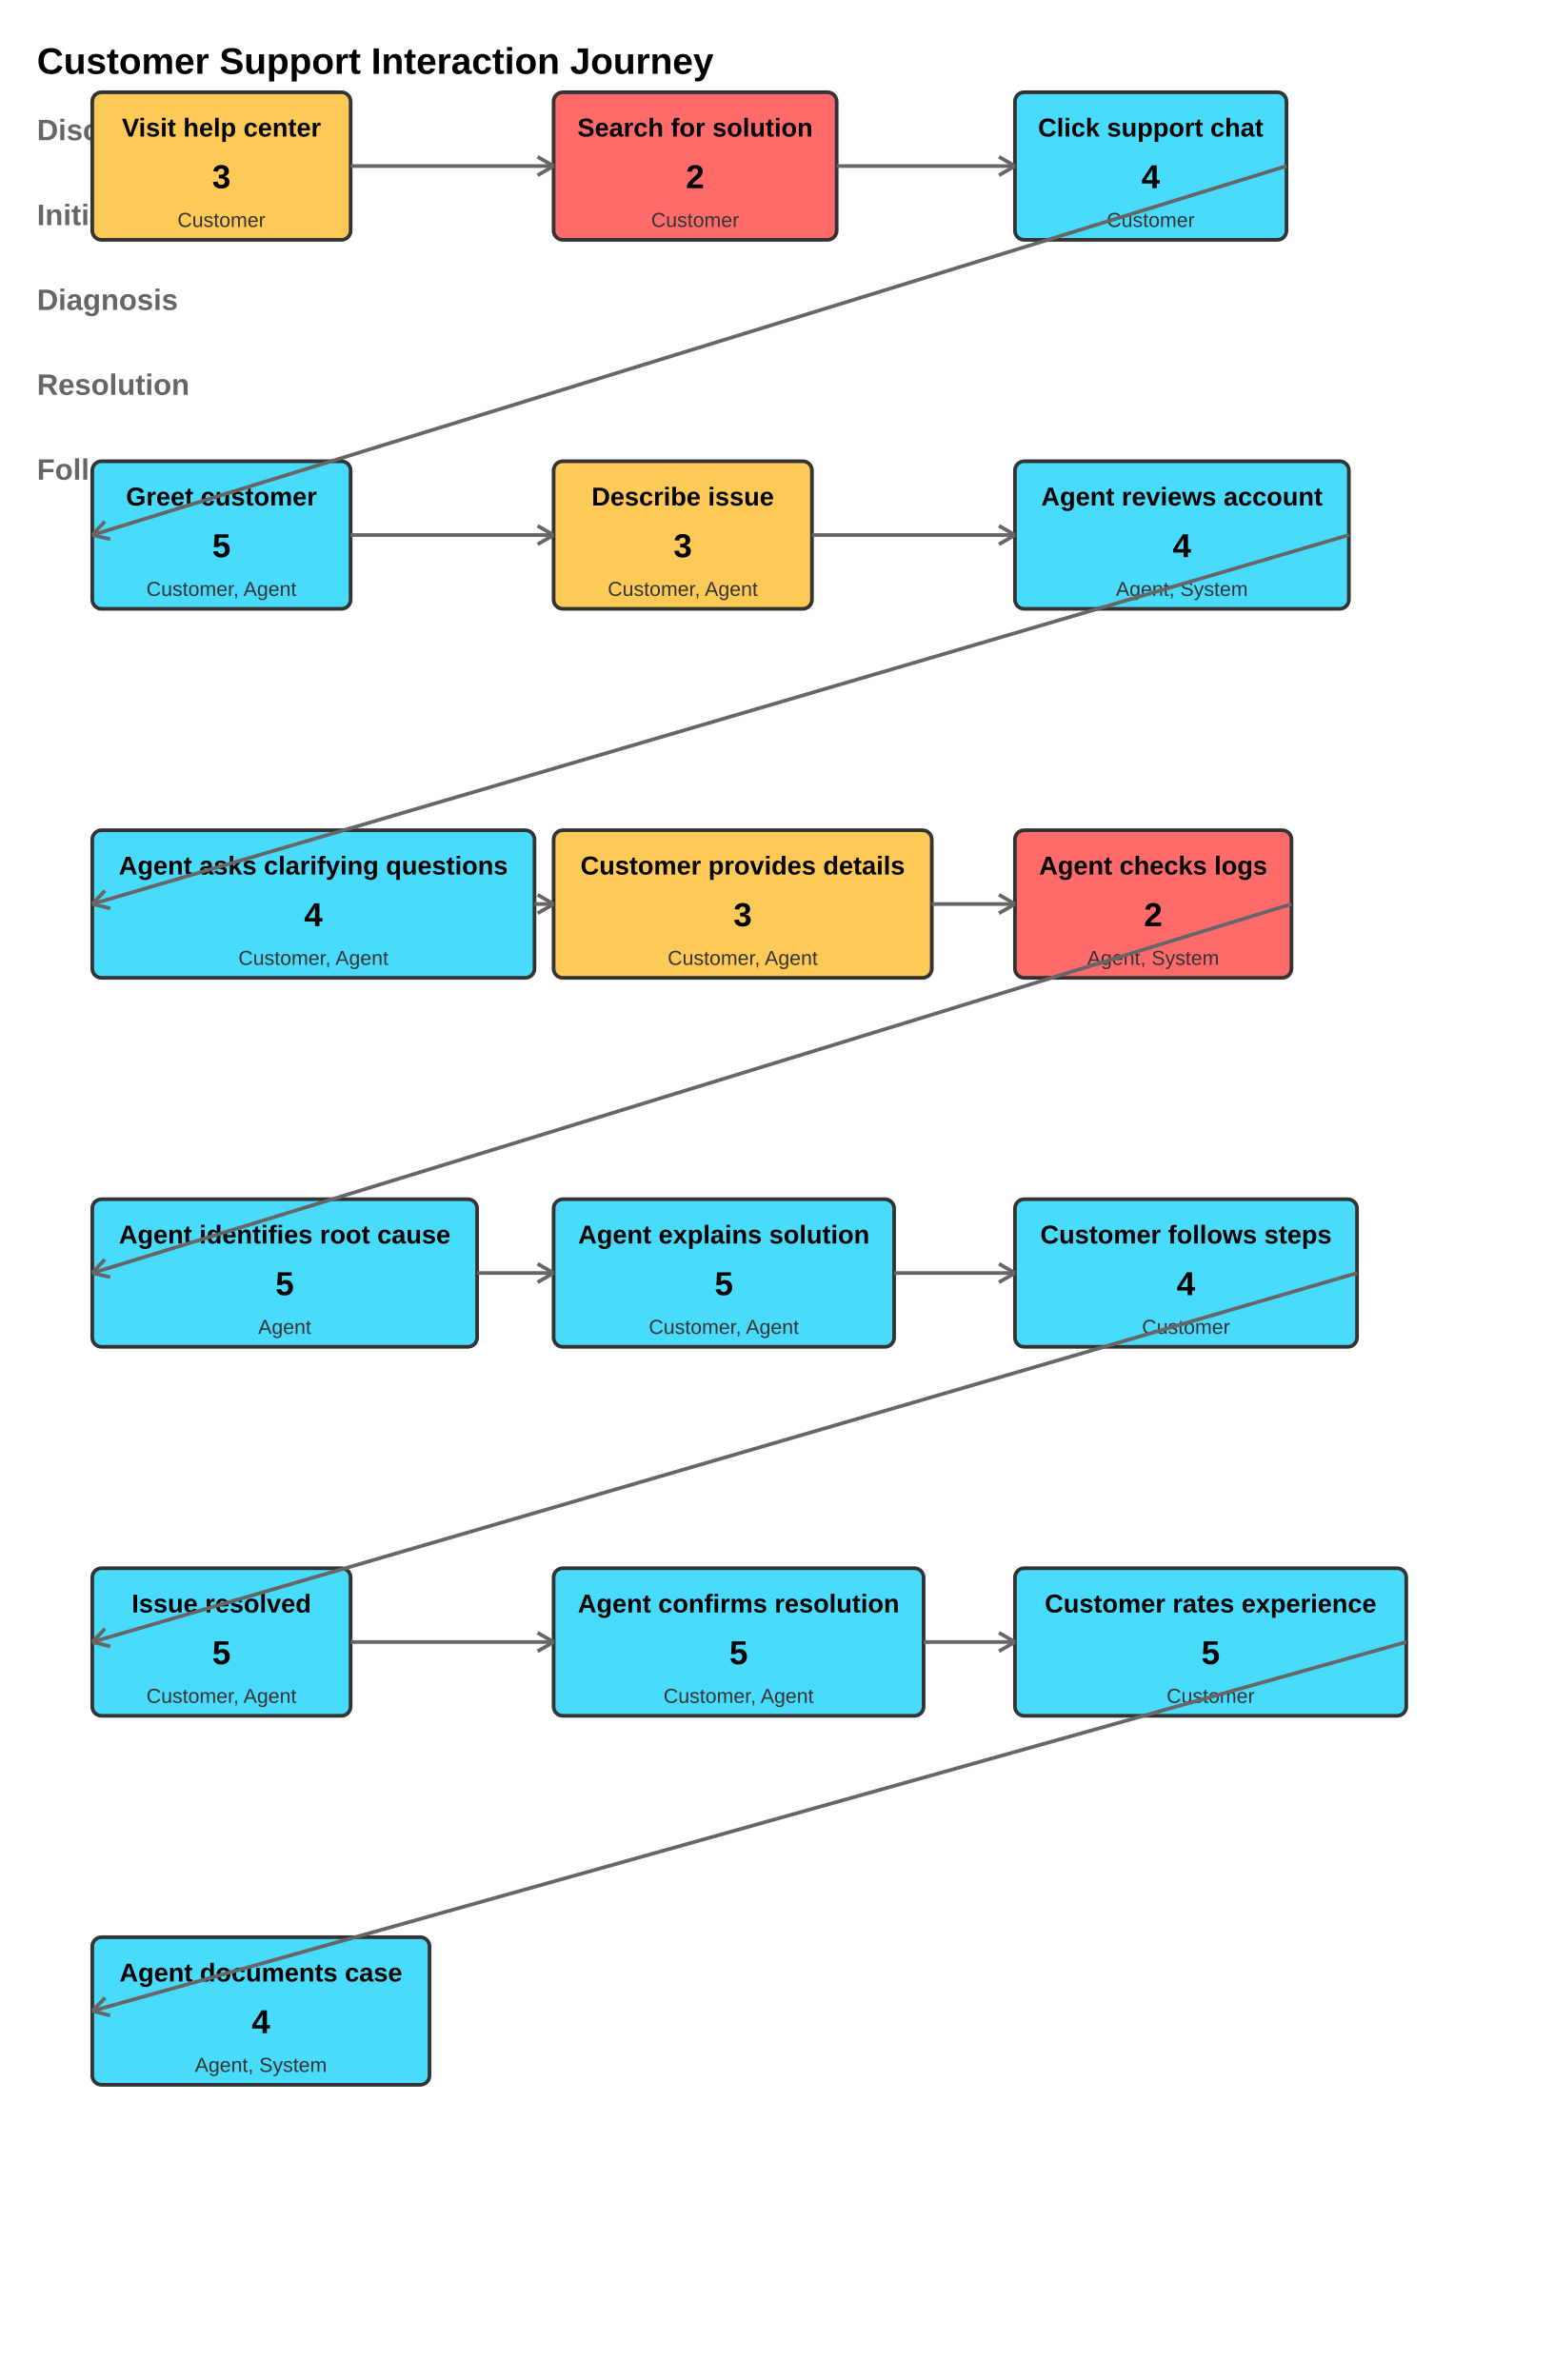
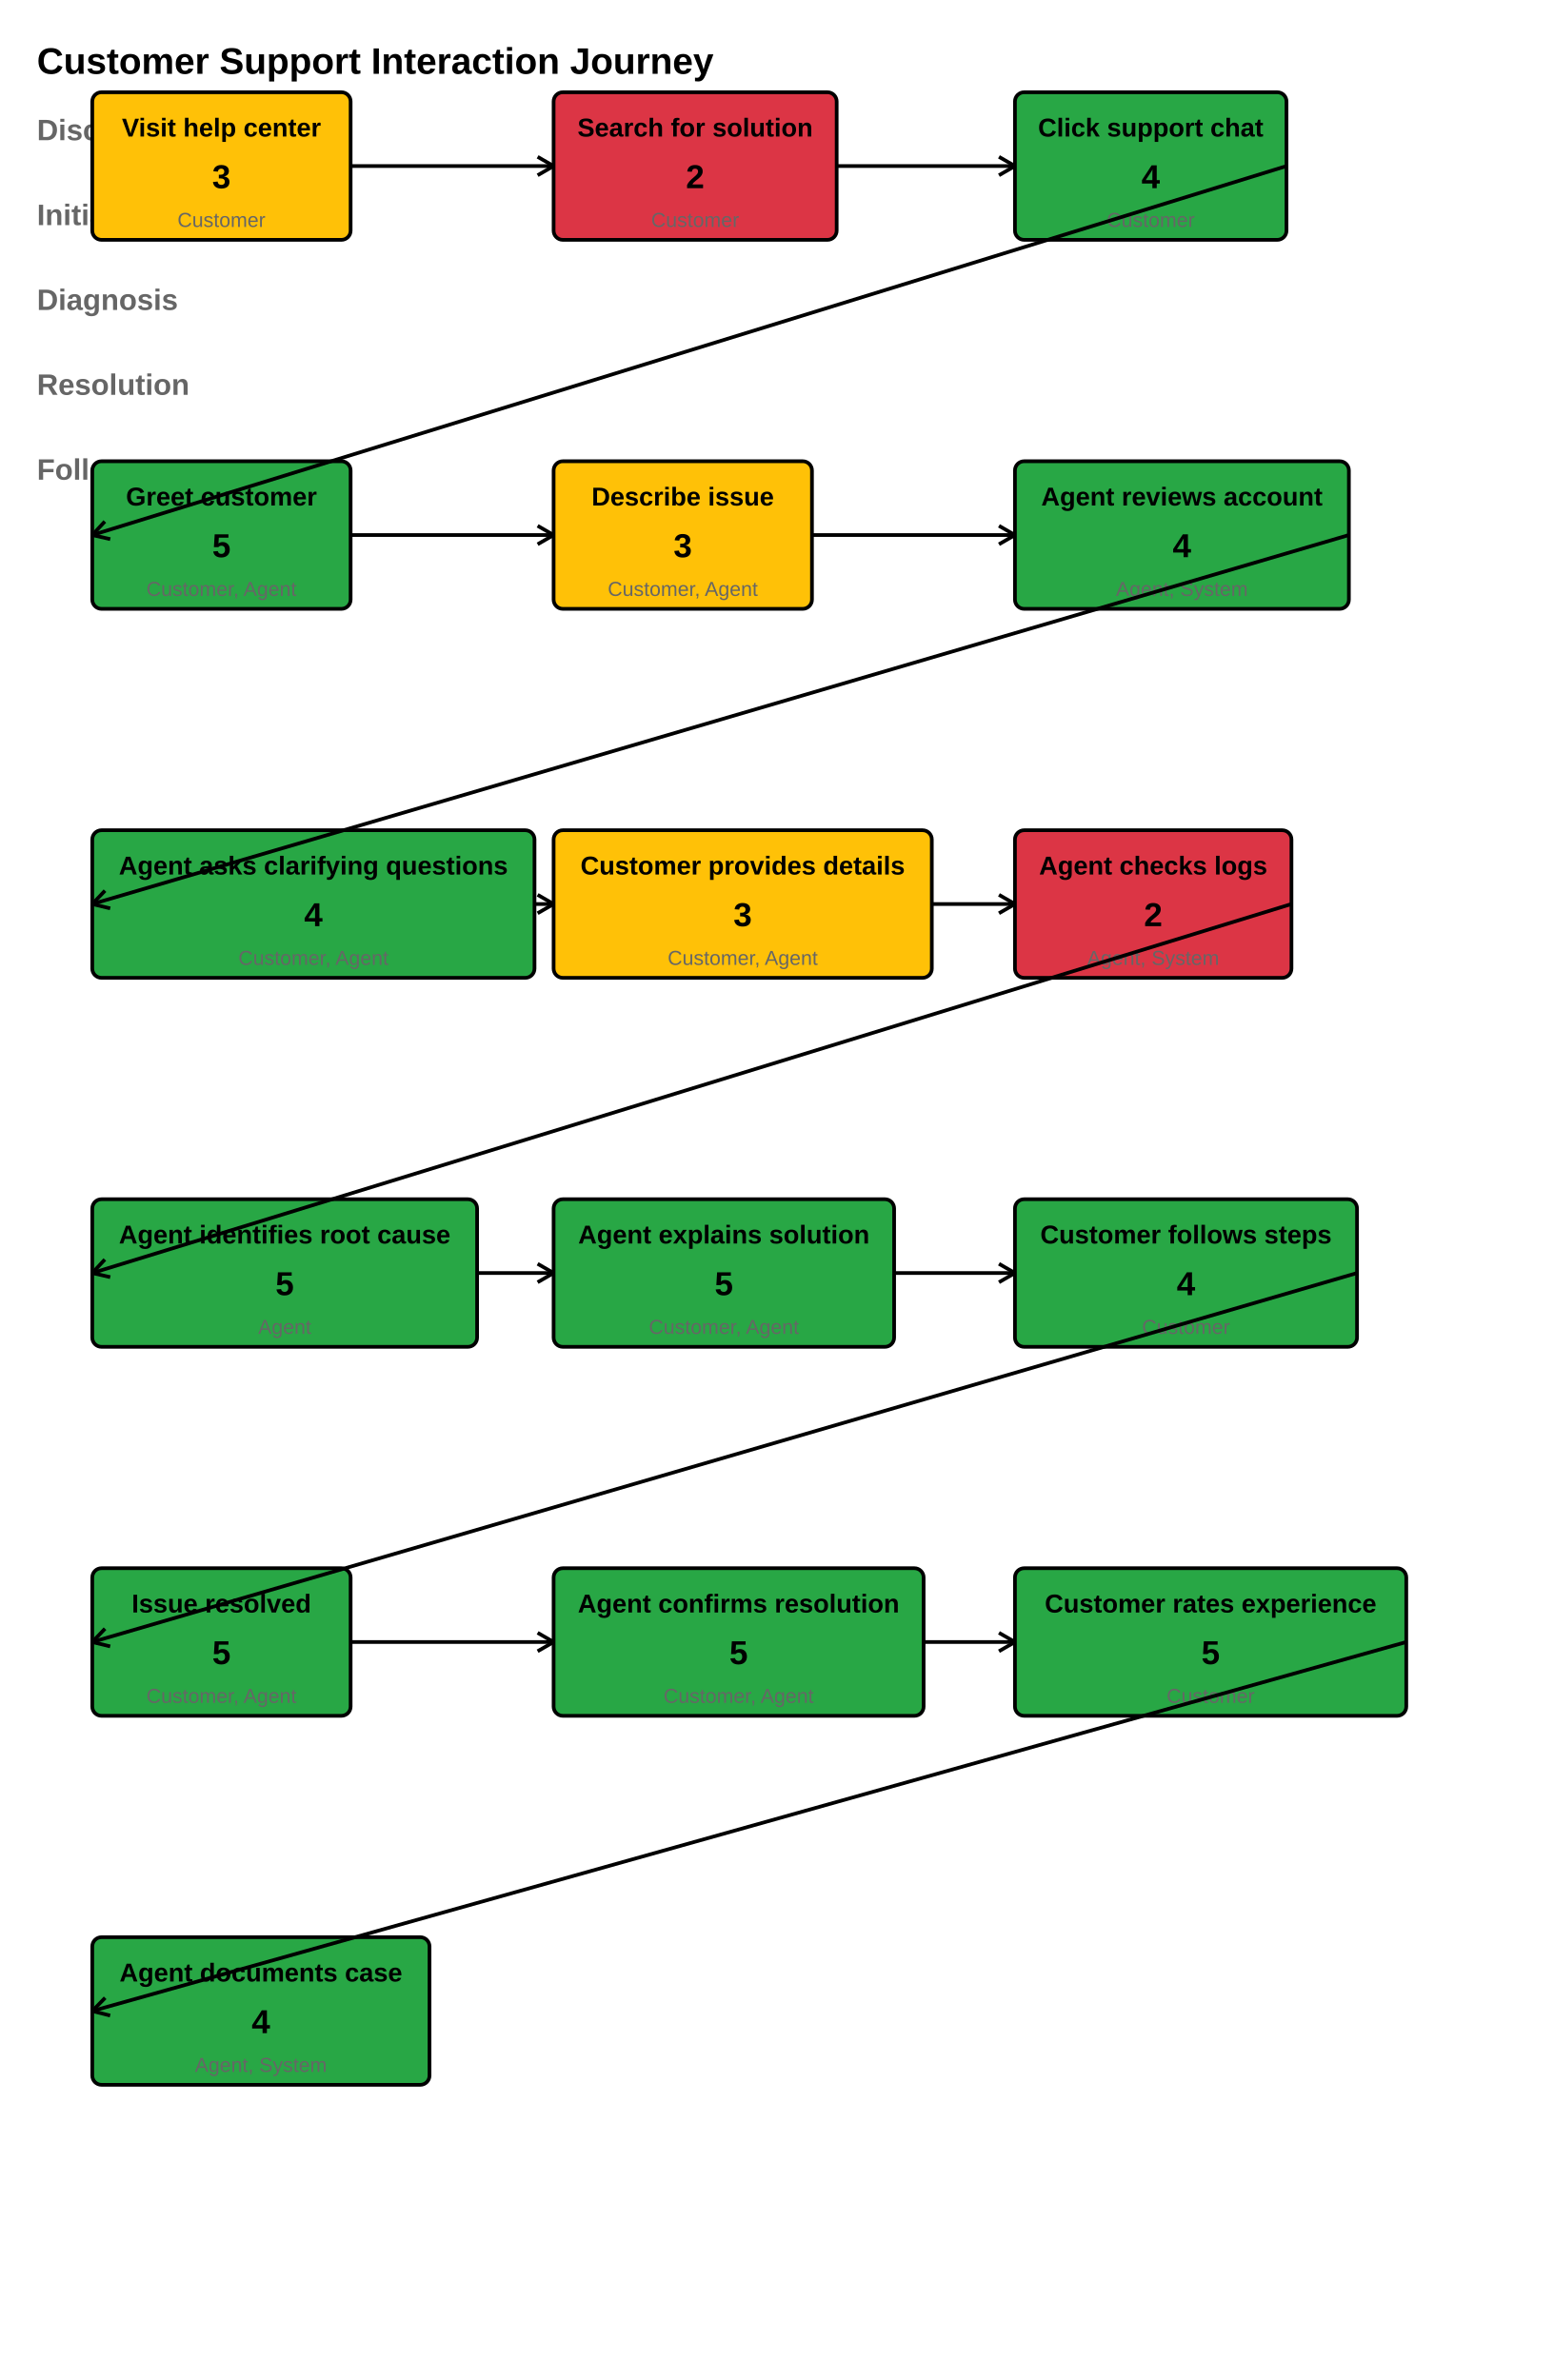
<svg xmlns="http://www.w3.org/2000/svg" width="842.064" height="1290.0" viewBox="0 0 842.064 1290" version="1.2" baseProfile="tiny">
-   <text fill="#000000" x="20.0" y="40.0" font-family="Arial, sans-serif" font-size="20" font-weight="bold">Customer Support Interaction Journey</text>
-   <text class="journey-section" fill="#666666" x="20.0" y="76.0" font-family="Arial, sans-serif" font-size="16" font-weight="bold">Discovery</text>
-   <text class="journey-section" fill="#666666" x="20.0" y="122.0" font-family="Arial, sans-serif" font-size="16" font-weight="bold">Initial Contact</text>
-   <text class="journey-section" fill="#666666" x="20.0" y="168.0" font-family="Arial, sans-serif" font-size="16" font-weight="bold">Diagnosis</text>
-   <text class="journey-section" fill="#666666" x="20.0" y="214.0" font-family="Arial, sans-serif" font-size="16" font-weight="bold">Resolution</text>
-   <text class="journey-section" fill="#666666" x="20.0" y="260.0" font-family="Arial, sans-serif" font-size="16" font-weight="bold">Follow-up</text>
+   <text fill="#000000" x="20.0" y="40.0" font-family="Arial, Helvetica, sans-serif" font-size="20" font-weight="bold">Customer Support Interaction Journey</text>
+   <text class="journey-section" fill="#666666" x="20.0" y="76.0" font-family="Arial, Helvetica, sans-serif" font-size="16" font-weight="bold">Discovery</text>
+   <text class="journey-section" fill="#666666" x="20.0" y="122.0" font-family="Arial, Helvetica, sans-serif" font-size="16" font-weight="bold">Initial Contact</text>
+   <text class="journey-section" fill="#666666" x="20.0" y="168.0" font-family="Arial, Helvetica, sans-serif" font-size="16" font-weight="bold">Diagnosis</text>
+   <text class="journey-section" fill="#666666" x="20.0" y="214.0" font-family="Arial, Helvetica, sans-serif" font-size="16" font-weight="bold">Resolution</text>
+   <text class="journey-section" fill="#666666" x="20.0" y="260.0" font-family="Arial, Helvetica, sans-serif" font-size="16" font-weight="bold">Follow-up</text>
  <g id="task-task_0">
-     <rect fill="#feca57" stroke="#333333" stroke-width="2" x="50.0" y="50.0" width="140.0" height="80.0" rx="5.0" ry="5.0" />
-     <text fill="#000000" x="120.0" y="74.0" text-anchor="middle" font-family="Arial, sans-serif" font-size="14" font-weight="bold">Visit help center</text>
-     <text fill="#000000" x="120.0" y="102.0" text-anchor="middle" font-family="Arial, sans-serif" font-size="18" font-weight="bold">3</text>
-     <text fill="#333333" x="120.0" y="123.0" text-anchor="middle" font-family="Arial, sans-serif" font-size="11">Customer</text>
+     <rect fill="#ffc107" stroke="#000000" stroke-width="2" x="50.0" y="50.0" width="140.0" height="80.0" rx="5.0" ry="5.0" />
+     <text fill="#000000" x="120.0" y="74.0" text-anchor="middle" font-family="Arial, Helvetica, sans-serif" font-size="14" font-weight="bold">Visit help center</text>
+     <text fill="#000000" x="120.0" y="102.0" text-anchor="middle" font-family="Arial, Helvetica, sans-serif" font-size="18" font-weight="bold">3</text>
+     <text fill="#666666" x="120.0" y="123.0" text-anchor="middle" font-family="Arial, Helvetica, sans-serif" font-size="11">Customer</text>
  </g>
  <g id="task-task_1">
-     <rect fill="#ff6b6b" stroke="#333333" stroke-width="2" x="300.0" y="50.0" width="153.392" height="80.0" rx="5.0" ry="5.0" />
-     <text fill="#000000" x="376.696" y="74.0" text-anchor="middle" font-family="Arial, sans-serif" font-size="14" font-weight="bold">Search for solution</text>
-     <text fill="#000000" x="376.696" y="102.0" text-anchor="middle" font-family="Arial, sans-serif" font-size="18" font-weight="bold">2</text>
-     <text fill="#333333" x="376.696" y="123.0" text-anchor="middle" font-family="Arial, sans-serif" font-size="11">Customer</text>
+     <rect fill="#dc3545" stroke="#000000" stroke-width="2" x="300.0" y="50.0" width="153.392" height="80.0" rx="5.0" ry="5.0" />
+     <text fill="#000000" x="376.696" y="74.0" text-anchor="middle" font-family="Arial, Helvetica, sans-serif" font-size="14" font-weight="bold">Search for solution</text>
+     <text fill="#000000" x="376.696" y="102.0" text-anchor="middle" font-family="Arial, Helvetica, sans-serif" font-size="18" font-weight="bold">2</text>
+     <text fill="#666666" x="376.696" y="123.0" text-anchor="middle" font-family="Arial, Helvetica, sans-serif" font-size="11">Customer</text>
  </g>
  <g id="task-task_2">
-     <rect fill="#48dbfb" stroke="#333333" stroke-width="2" x="550.0" y="50.0" width="147.152" height="80.0" rx="5.0" ry="5.0" />
-     <text fill="#000000" x="623.576" y="74.0" text-anchor="middle" font-family="Arial, sans-serif" font-size="14" font-weight="bold">Click support chat</text>
-     <text fill="#000000" x="623.576" y="102.0" text-anchor="middle" font-family="Arial, sans-serif" font-size="18" font-weight="bold">4</text>
-     <text fill="#333333" x="623.576" y="123.0" text-anchor="middle" font-family="Arial, sans-serif" font-size="11">Customer</text>
+     <rect fill="#28a745" stroke="#000000" stroke-width="2" x="550.0" y="50.0" width="147.152" height="80.0" rx="5.0" ry="5.0" />
+     <text fill="#000000" x="623.576" y="74.0" text-anchor="middle" font-family="Arial, Helvetica, sans-serif" font-size="14" font-weight="bold">Click support chat</text>
+     <text fill="#000000" x="623.576" y="102.0" text-anchor="middle" font-family="Arial, Helvetica, sans-serif" font-size="18" font-weight="bold">4</text>
+     <text fill="#666666" x="623.576" y="123.0" text-anchor="middle" font-family="Arial, Helvetica, sans-serif" font-size="11">Customer</text>
  </g>
  <g id="task-task_3">
-     <rect fill="#48dbfb" stroke="#333333" stroke-width="2" x="50.0" y="250.0" width="140.0" height="80.0" rx="5.0" ry="5.0" />
-     <text fill="#000000" x="120.0" y="274.0" text-anchor="middle" font-family="Arial, sans-serif" font-size="14" font-weight="bold">Greet customer</text>
-     <text fill="#000000" x="120.0" y="302.0" text-anchor="middle" font-family="Arial, sans-serif" font-size="18" font-weight="bold">5</text>
-     <text fill="#333333" x="120.0" y="323.0" text-anchor="middle" font-family="Arial, sans-serif" font-size="11">Customer, Agent</text>
+     <rect fill="#28a745" stroke="#000000" stroke-width="2" x="50.0" y="250.0" width="140.0" height="80.0" rx="5.0" ry="5.0" />
+     <text fill="#000000" x="120.0" y="274.0" text-anchor="middle" font-family="Arial, Helvetica, sans-serif" font-size="14" font-weight="bold">Greet customer</text>
+     <text fill="#000000" x="120.0" y="302.0" text-anchor="middle" font-family="Arial, Helvetica, sans-serif" font-size="18" font-weight="bold">5</text>
+     <text fill="#666666" x="120.0" y="323.0" text-anchor="middle" font-family="Arial, Helvetica, sans-serif" font-size="11">Customer, Agent</text>
  </g>
  <g id="task-task_4">
-     <rect fill="#feca57" stroke="#333333" stroke-width="2" x="300.0" y="250.0" width="140.0" height="80.0" rx="5.0" ry="5.0" />
-     <text fill="#000000" x="370.0" y="274.0" text-anchor="middle" font-family="Arial, sans-serif" font-size="14" font-weight="bold">Describe issue</text>
-     <text fill="#000000" x="370.0" y="302.0" text-anchor="middle" font-family="Arial, sans-serif" font-size="18" font-weight="bold">3</text>
-     <text fill="#333333" x="370.0" y="323.0" text-anchor="middle" font-family="Arial, sans-serif" font-size="11">Customer, Agent</text>
+     <rect fill="#ffc107" stroke="#000000" stroke-width="2" x="300.0" y="250.0" width="140.0" height="80.0" rx="5.0" ry="5.0" />
+     <text fill="#000000" x="370.0" y="274.0" text-anchor="middle" font-family="Arial, Helvetica, sans-serif" font-size="14" font-weight="bold">Describe issue</text>
+     <text fill="#000000" x="370.0" y="302.0" text-anchor="middle" font-family="Arial, Helvetica, sans-serif" font-size="18" font-weight="bold">3</text>
+     <text fill="#666666" x="370.0" y="323.0" text-anchor="middle" font-family="Arial, Helvetica, sans-serif" font-size="11">Customer, Agent</text>
  </g>
  <g id="task-task_5">
-     <rect fill="#48dbfb" stroke="#333333" stroke-width="2" x="550.0" y="250.0" width="180.96" height="80.0" rx="5.0" ry="5.0" />
-     <text fill="#000000" x="640.48" y="274.0" text-anchor="middle" font-family="Arial, sans-serif" font-size="14" font-weight="bold">Agent reviews account</text>
-     <text fill="#000000" x="640.48" y="302.0" text-anchor="middle" font-family="Arial, sans-serif" font-size="18" font-weight="bold">4</text>
-     <text fill="#333333" x="640.48" y="323.0" text-anchor="middle" font-family="Arial, sans-serif" font-size="11">Agent, System</text>
+     <rect fill="#28a745" stroke="#000000" stroke-width="2" x="550.0" y="250.0" width="180.96" height="80.0" rx="5.0" ry="5.0" />
+     <text fill="#000000" x="640.48" y="274.0" text-anchor="middle" font-family="Arial, Helvetica, sans-serif" font-size="14" font-weight="bold">Agent reviews account</text>
+     <text fill="#000000" x="640.48" y="302.0" text-anchor="middle" font-family="Arial, Helvetica, sans-serif" font-size="18" font-weight="bold">4</text>
+     <text fill="#666666" x="640.48" y="323.0" text-anchor="middle" font-family="Arial, Helvetica, sans-serif" font-size="11">Agent, System</text>
  </g>
  <g id="task-task_6">
-     <rect fill="#48dbfb" stroke="#333333" stroke-width="2" x="50.0" y="450.0" width="239.648" height="80.0" rx="5.0" ry="5.0" />
-     <text fill="#000000" x="169.824" y="474.0" text-anchor="middle" font-family="Arial, sans-serif" font-size="14" font-weight="bold">Agent asks clarifying questions</text>
-     <text fill="#000000" x="169.824" y="502.0" text-anchor="middle" font-family="Arial, sans-serif" font-size="18" font-weight="bold">4</text>
-     <text fill="#333333" x="169.824" y="523.0" text-anchor="middle" font-family="Arial, sans-serif" font-size="11">Customer, Agent</text>
+     <rect fill="#28a745" stroke="#000000" stroke-width="2" x="50.0" y="450.0" width="239.648" height="80.0" rx="5.0" ry="5.0" />
+     <text fill="#000000" x="169.824" y="474.0" text-anchor="middle" font-family="Arial, Helvetica, sans-serif" font-size="14" font-weight="bold">Agent asks clarifying questions</text>
+     <text fill="#000000" x="169.824" y="502.0" text-anchor="middle" font-family="Arial, Helvetica, sans-serif" font-size="18" font-weight="bold">4</text>
+     <text fill="#666666" x="169.824" y="523.0" text-anchor="middle" font-family="Arial, Helvetica, sans-serif" font-size="11">Customer, Agent</text>
  </g>
  <g id="task-task_7">
-     <rect fill="#feca57" stroke="#333333" stroke-width="2" x="300.0" y="450.0" width="204.944" height="80.0" rx="5.0" ry="5.0" />
-     <text fill="#000000" x="402.472" y="474.0" text-anchor="middle" font-family="Arial, sans-serif" font-size="14" font-weight="bold">Customer provides details</text>
-     <text fill="#000000" x="402.472" y="502.0" text-anchor="middle" font-family="Arial, sans-serif" font-size="18" font-weight="bold">3</text>
-     <text fill="#333333" x="402.472" y="523.0" text-anchor="middle" font-family="Arial, sans-serif" font-size="11">Customer, Agent</text>
+     <rect fill="#ffc107" stroke="#000000" stroke-width="2" x="300.0" y="450.0" width="204.944" height="80.0" rx="5.0" ry="5.0" />
+     <text fill="#000000" x="402.472" y="474.0" text-anchor="middle" font-family="Arial, Helvetica, sans-serif" font-size="14" font-weight="bold">Customer provides details</text>
+     <text fill="#000000" x="402.472" y="502.0" text-anchor="middle" font-family="Arial, Helvetica, sans-serif" font-size="18" font-weight="bold">3</text>
+     <text fill="#666666" x="402.472" y="523.0" text-anchor="middle" font-family="Arial, Helvetica, sans-serif" font-size="11">Customer, Agent</text>
  </g>
  <g id="task-task_8">
-     <rect fill="#ff6b6b" stroke="#333333" stroke-width="2" x="550.0" y="450.0" width="149.84" height="80.0" rx="5.0" ry="5.0" />
-     <text fill="#000000" x="624.92" y="474.0" text-anchor="middle" font-family="Arial, sans-serif" font-size="14" font-weight="bold">Agent checks logs</text>
-     <text fill="#000000" x="624.92" y="502.0" text-anchor="middle" font-family="Arial, sans-serif" font-size="18" font-weight="bold">2</text>
-     <text fill="#333333" x="624.92" y="523.0" text-anchor="middle" font-family="Arial, sans-serif" font-size="11">Agent, System</text>
+     <rect fill="#dc3545" stroke="#000000" stroke-width="2" x="550.0" y="450.0" width="149.84" height="80.0" rx="5.0" ry="5.0" />
+     <text fill="#000000" x="624.92" y="474.0" text-anchor="middle" font-family="Arial, Helvetica, sans-serif" font-size="14" font-weight="bold">Agent checks logs</text>
+     <text fill="#000000" x="624.92" y="502.0" text-anchor="middle" font-family="Arial, Helvetica, sans-serif" font-size="18" font-weight="bold">2</text>
+     <text fill="#666666" x="624.92" y="523.0" text-anchor="middle" font-family="Arial, Helvetica, sans-serif" font-size="11">Agent, System</text>
  </g>
  <g id="task-task_9">
-     <rect fill="#48dbfb" stroke="#333333" stroke-width="2" x="50.0" y="650.0" width="208.544" height="80.0" rx="5.0" ry="5.0" />
-     <text fill="#000000" x="154.272" y="674.0" text-anchor="middle" font-family="Arial, sans-serif" font-size="14" font-weight="bold">Agent identifies root cause</text>
-     <text fill="#000000" x="154.272" y="702.0" text-anchor="middle" font-family="Arial, sans-serif" font-size="18" font-weight="bold">5</text>
-     <text fill="#333333" x="154.272" y="723.0" text-anchor="middle" font-family="Arial, sans-serif" font-size="11">Agent</text>
+     <rect fill="#28a745" stroke="#000000" stroke-width="2" x="50.0" y="650.0" width="208.544" height="80.0" rx="5.0" ry="5.0" />
+     <text fill="#000000" x="154.272" y="674.0" text-anchor="middle" font-family="Arial, Helvetica, sans-serif" font-size="14" font-weight="bold">Agent identifies root cause</text>
+     <text fill="#000000" x="154.272" y="702.0" text-anchor="middle" font-family="Arial, Helvetica, sans-serif" font-size="18" font-weight="bold">5</text>
+     <text fill="#666666" x="154.272" y="723.0" text-anchor="middle" font-family="Arial, Helvetica, sans-serif" font-size="11">Agent</text>
  </g>
  <g id="task-task_10">
-     <rect fill="#48dbfb" stroke="#333333" stroke-width="2" x="300.0" y="650.0" width="184.528" height="80.0" rx="5.0" ry="5.0" />
-     <text fill="#000000" x="392.264" y="674.0" text-anchor="middle" font-family="Arial, sans-serif" font-size="14" font-weight="bold">Agent explains solution</text>
-     <text fill="#000000" x="392.264" y="702.0" text-anchor="middle" font-family="Arial, sans-serif" font-size="18" font-weight="bold">5</text>
-     <text fill="#333333" x="392.264" y="723.0" text-anchor="middle" font-family="Arial, sans-serif" font-size="11">Customer, Agent</text>
+     <rect fill="#28a745" stroke="#000000" stroke-width="2" x="300.0" y="650.0" width="184.528" height="80.0" rx="5.0" ry="5.0" />
+     <text fill="#000000" x="392.264" y="674.0" text-anchor="middle" font-family="Arial, Helvetica, sans-serif" font-size="14" font-weight="bold">Agent explains solution</text>
+     <text fill="#000000" x="392.264" y="702.0" text-anchor="middle" font-family="Arial, Helvetica, sans-serif" font-size="18" font-weight="bold">5</text>
+     <text fill="#666666" x="392.264" y="723.0" text-anchor="middle" font-family="Arial, Helvetica, sans-serif" font-size="11">Customer, Agent</text>
  </g>
  <g id="task-task_11">
-     <rect fill="#48dbfb" stroke="#333333" stroke-width="2" x="550.0" y="650.0" width="185.376" height="80.0" rx="5.0" ry="5.0" />
-     <text fill="#000000" x="642.688" y="674.0" text-anchor="middle" font-family="Arial, sans-serif" font-size="14" font-weight="bold">Customer follows steps</text>
-     <text fill="#000000" x="642.688" y="702.0" text-anchor="middle" font-family="Arial, sans-serif" font-size="18" font-weight="bold">4</text>
-     <text fill="#333333" x="642.688" y="723.0" text-anchor="middle" font-family="Arial, sans-serif" font-size="11">Customer</text>
+     <rect fill="#28a745" stroke="#000000" stroke-width="2" x="550.0" y="650.0" width="185.376" height="80.0" rx="5.0" ry="5.0" />
+     <text fill="#000000" x="642.688" y="674.0" text-anchor="middle" font-family="Arial, Helvetica, sans-serif" font-size="14" font-weight="bold">Customer follows steps</text>
+     <text fill="#000000" x="642.688" y="702.0" text-anchor="middle" font-family="Arial, Helvetica, sans-serif" font-size="18" font-weight="bold">4</text>
+     <text fill="#666666" x="642.688" y="723.0" text-anchor="middle" font-family="Arial, Helvetica, sans-serif" font-size="11">Customer</text>
  </g>
  <g id="task-task_12">
-     <rect fill="#48dbfb" stroke="#333333" stroke-width="2" x="50.0" y="850.0" width="140.0" height="80.0" rx="5.0" ry="5.0" />
-     <text fill="#000000" x="120.0" y="874.0" text-anchor="middle" font-family="Arial, sans-serif" font-size="14" font-weight="bold">Issue resolved</text>
-     <text fill="#000000" x="120.0" y="902.0" text-anchor="middle" font-family="Arial, sans-serif" font-size="18" font-weight="bold">5</text>
-     <text fill="#333333" x="120.0" y="923.0" text-anchor="middle" font-family="Arial, sans-serif" font-size="11">Customer, Agent</text>
+     <rect fill="#28a745" stroke="#000000" stroke-width="2" x="50.0" y="850.0" width="140.0" height="80.0" rx="5.0" ry="5.0" />
+     <text fill="#000000" x="120.0" y="874.0" text-anchor="middle" font-family="Arial, Helvetica, sans-serif" font-size="14" font-weight="bold">Issue resolved</text>
+     <text fill="#000000" x="120.0" y="902.0" text-anchor="middle" font-family="Arial, Helvetica, sans-serif" font-size="18" font-weight="bold">5</text>
+     <text fill="#666666" x="120.0" y="923.0" text-anchor="middle" font-family="Arial, Helvetica, sans-serif" font-size="11">Customer, Agent</text>
  </g>
  <g id="task-task_13">
-     <rect fill="#48dbfb" stroke="#333333" stroke-width="2" x="300.0" y="850.0" width="200.512" height="80.0" rx="5.0" ry="5.0" />
-     <text fill="#000000" x="400.256" y="874.0" text-anchor="middle" font-family="Arial, sans-serif" font-size="14" font-weight="bold">Agent confirms resolution</text>
-     <text fill="#000000" x="400.256" y="902.0" text-anchor="middle" font-family="Arial, sans-serif" font-size="18" font-weight="bold">5</text>
-     <text fill="#333333" x="400.256" y="923.0" text-anchor="middle" font-family="Arial, sans-serif" font-size="11">Customer, Agent</text>
+     <rect fill="#28a745" stroke="#000000" stroke-width="2" x="300.0" y="850.0" width="200.512" height="80.0" rx="5.0" ry="5.0" />
+     <text fill="#000000" x="400.256" y="874.0" text-anchor="middle" font-family="Arial, Helvetica, sans-serif" font-size="14" font-weight="bold">Agent confirms resolution</text>
+     <text fill="#000000" x="400.256" y="902.0" text-anchor="middle" font-family="Arial, Helvetica, sans-serif" font-size="18" font-weight="bold">5</text>
+     <text fill="#666666" x="400.256" y="923.0" text-anchor="middle" font-family="Arial, Helvetica, sans-serif" font-size="11">Customer, Agent</text>
  </g>
  <g id="task-task_14">
-     <rect fill="#48dbfb" stroke="#333333" stroke-width="2" x="550.0" y="850.0" width="212.064" height="80.0" rx="5.0" ry="5.0" />
-     <text fill="#000000" x="656.032" y="874.0" text-anchor="middle" font-family="Arial, sans-serif" font-size="14" font-weight="bold">Customer rates experience</text>
-     <text fill="#000000" x="656.032" y="902.0" text-anchor="middle" font-family="Arial, sans-serif" font-size="18" font-weight="bold">5</text>
-     <text fill="#333333" x="656.032" y="923.0" text-anchor="middle" font-family="Arial, sans-serif" font-size="11">Customer</text>
+     <rect fill="#28a745" stroke="#000000" stroke-width="2" x="550.0" y="850.0" width="212.064" height="80.0" rx="5.0" ry="5.0" />
+     <text fill="#000000" x="656.032" y="874.0" text-anchor="middle" font-family="Arial, Helvetica, sans-serif" font-size="14" font-weight="bold">Customer rates experience</text>
+     <text fill="#000000" x="656.032" y="902.0" text-anchor="middle" font-family="Arial, Helvetica, sans-serif" font-size="18" font-weight="bold">5</text>
+     <text fill="#666666" x="656.032" y="923.0" text-anchor="middle" font-family="Arial, Helvetica, sans-serif" font-size="11">Customer</text>
  </g>
  <g id="task-task_15">
-     <rect fill="#48dbfb" stroke="#333333" stroke-width="2" x="50.0" y="1050.0" width="182.752" height="80.0" rx="5.0" ry="5.0" />
-     <text fill="#000000" x="141.376" y="1074.0" text-anchor="middle" font-family="Arial, sans-serif" font-size="14" font-weight="bold">Agent documents case</text>
-     <text fill="#000000" x="141.376" y="1102.0" text-anchor="middle" font-family="Arial, sans-serif" font-size="18" font-weight="bold">4</text>
-     <text fill="#333333" x="141.376" y="1123.0" text-anchor="middle" font-family="Arial, sans-serif" font-size="11">Agent, System</text>
+     <rect fill="#28a745" stroke="#000000" stroke-width="2" x="50.0" y="1050.0" width="182.752" height="80.0" rx="5.0" ry="5.0" />
+     <text fill="#000000" x="141.376" y="1074.0" text-anchor="middle" font-family="Arial, Helvetica, sans-serif" font-size="14" font-weight="bold">Agent documents case</text>
+     <text fill="#000000" x="141.376" y="1102.0" text-anchor="middle" font-family="Arial, Helvetica, sans-serif" font-size="18" font-weight="bold">4</text>
+     <text fill="#666666" x="141.376" y="1123.0" text-anchor="middle" font-family="Arial, Helvetica, sans-serif" font-size="11">Agent, System</text>
  </g>
  <g id="arrow-flow_0">
-     <line stroke="#666666" stroke-width="2" x1="190.0" y1="90.0" x2="300.0" y2="90.0" />
-     <path fill="none" stroke="#666666" stroke-width="2" d="M 300,90.0 L 291.34,95.0 M 300,90.0 L 291.34,85.0" />
+     <line stroke="#000000" stroke-width="2" x1="190.0" y1="90.0" x2="300.0" y2="90.0" />
+     <path fill="none" stroke="#000000" stroke-width="2" d="M 300,90.0 L 291.34,95.0 M 300,90.0 L 291.34,85.0" />
  </g>
  <g id="arrow-flow_1">
-     <line stroke="#666666" stroke-width="2" x1="453.392" y1="90.0" x2="550.0" y2="90.0" />
-     <path fill="none" stroke="#666666" stroke-width="2" d="M 550,90.0 L 541.34,95.0 M 550,90.0 L 541.34,85.0" />
+     <line stroke="#000000" stroke-width="2" x1="453.392" y1="90.0" x2="550.0" y2="90.0" />
+     <path fill="none" stroke="#000000" stroke-width="2" d="M 550,90.0 L 541.34,95.0 M 550,90.0 L 541.34,85.0" />
  </g>
  <g id="arrow-flow_2">
-     <line stroke="#666666" stroke-width="2" x1="697.152" y1="90.0" x2="50.0" y2="290.0" />
-     <path fill="none" stroke="#666666" stroke-width="2" d="M 50,290.0 L 56.798,282.666 M 50,290.0 L 59.75,292.22" />
+     <line stroke="#000000" stroke-width="2" x1="697.152" y1="90.0" x2="50.0" y2="290.0" />
+     <path fill="none" stroke="#000000" stroke-width="2" d="M 50,290.0 L 56.798,282.666 M 50,290.0 L 59.75,292.22" />
  </g>
  <g id="arrow-flow_3">
-     <line stroke="#666666" stroke-width="2" x1="190.0" y1="290.0" x2="300.0" y2="290.0" />
-     <path fill="none" stroke="#666666" stroke-width="2" d="M 300,290.0 L 291.34,295.0 M 300,290.0 L 291.34,285.0" />
+     <line stroke="#000000" stroke-width="2" x1="190.0" y1="290.0" x2="300.0" y2="290.0" />
+     <path fill="none" stroke="#000000" stroke-width="2" d="M 300,290.0 L 291.34,295.0 M 300,290.0 L 291.34,285.0" />
  </g>
  <g id="arrow-flow_4">
-     <line stroke="#666666" stroke-width="2" x1="440.0" y1="290.0" x2="550.0" y2="290.0" />
-     <path fill="none" stroke="#666666" stroke-width="2" d="M 550,290.0 L 541.34,295.0 M 550,290.0 L 541.34,285.0" />
+     <line stroke="#000000" stroke-width="2" x1="440.0" y1="290.0" x2="550.0" y2="290.0" />
+     <path fill="none" stroke="#000000" stroke-width="2" d="M 550,290.0 L 541.34,295.0 M 550,290.0 L 541.34,285.0" />
  </g>
  <g id="arrow-flow_5">
-     <line stroke="#666666" stroke-width="2" x1="730.96" y1="290.0" x2="50.0" y2="490.0" />
-     <path fill="none" stroke="#666666" stroke-width="2" d="M 50,490.0 L 56.9,482.762 M 50,490.0 L 59.718,492.357" />
+     <line stroke="#000000" stroke-width="2" x1="730.96" y1="290.0" x2="50.0" y2="490.0" />
+     <path fill="none" stroke="#000000" stroke-width="2" d="M 50,490.0 L 56.9,482.762 M 50,490.0 L 59.718,492.357" />
  </g>
  <g id="arrow-flow_6">
-     <line stroke="#666666" stroke-width="2" x1="289.648" y1="490.0" x2="300.0" y2="490.0" />
-     <path fill="none" stroke="#666666" stroke-width="2" d="M 300,490.0 L 291.34,495.0 M 300,490.0 L 291.34,485.0" />
+     <line stroke="#000000" stroke-width="2" x1="289.648" y1="490.0" x2="300.0" y2="490.0" />
+     <path fill="none" stroke="#000000" stroke-width="2" d="M 300,490.0 L 291.34,495.0 M 300,490.0 L 291.34,485.0" />
  </g>
  <g id="arrow-flow_7">
-     <line stroke="#666666" stroke-width="2" x1="504.944" y1="490.0" x2="550.0" y2="490.0" />
-     <path fill="none" stroke="#666666" stroke-width="2" d="M 550,490.0 L 541.34,495.0 M 550,490.0 L 541.34,485.0" />
+     <line stroke="#000000" stroke-width="2" x1="504.944" y1="490.0" x2="550.0" y2="490.0" />
+     <path fill="none" stroke="#000000" stroke-width="2" d="M 550,490.0 L 541.34,495.0 M 550,490.0 L 541.34,485.0" />
  </g>
  <g id="arrow-flow_8">
-     <line stroke="#666666" stroke-width="2" x1="699.84" y1="490.0" x2="50.0" y2="690.0" />
-     <path fill="none" stroke="#666666" stroke-width="2" d="M 50,690.0 L 56.806,682.674 M 50,690.0 L 59.748,692.231" />
+     <line stroke="#000000" stroke-width="2" x1="699.84" y1="490.0" x2="50.0" y2="690.0" />
+     <path fill="none" stroke="#000000" stroke-width="2" d="M 50,690.0 L 56.806,682.674 M 50,690.0 L 59.748,692.231" />
  </g>
  <g id="arrow-flow_9">
-     <line stroke="#666666" stroke-width="2" x1="258.544" y1="690.0" x2="300.0" y2="690.0" />
-     <path fill="none" stroke="#666666" stroke-width="2" d="M 300,690.0 L 291.34,695.0 M 300,690.0 L 291.34,685.0" />
+     <line stroke="#000000" stroke-width="2" x1="258.544" y1="690.0" x2="300.0" y2="690.0" />
+     <path fill="none" stroke="#000000" stroke-width="2" d="M 300,690.0 L 291.34,695.0 M 300,690.0 L 291.34,685.0" />
  </g>
  <g id="arrow-flow_10">
-     <line stroke="#666666" stroke-width="2" x1="484.528" y1="690.0" x2="550.0" y2="690.0" />
-     <path fill="none" stroke="#666666" stroke-width="2" d="M 550,690.0 L 541.34,695.0 M 550,690.0 L 541.34,685.0" />
+     <line stroke="#000000" stroke-width="2" x1="484.528" y1="690.0" x2="550.0" y2="690.0" />
+     <path fill="none" stroke="#000000" stroke-width="2" d="M 550,690.0 L 541.34,695.0 M 550,690.0 L 541.34,685.0" />
  </g>
  <g id="arrow-flow_11">
-     <line stroke="#666666" stroke-width="2" x1="735.376" y1="690.0" x2="50.0" y2="890.0" />
-     <path fill="none" stroke="#666666" stroke-width="2" d="M 50,890.0 L 56.913,882.774 M 50,890.0 L 59.714,892.374" />
+     <line stroke="#000000" stroke-width="2" x1="735.376" y1="690.0" x2="50.0" y2="890.0" />
+     <path fill="none" stroke="#000000" stroke-width="2" d="M 50,890.0 L 56.913,882.774 M 50,890.0 L 59.714,892.374" />
  </g>
  <g id="arrow-flow_12">
-     <line stroke="#666666" stroke-width="2" x1="190.0" y1="890.0" x2="300.0" y2="890.0" />
-     <path fill="none" stroke="#666666" stroke-width="2" d="M 300,890.0 L 291.34,895.0 M 300,890.0 L 291.34,885.0" />
+     <line stroke="#000000" stroke-width="2" x1="190.0" y1="890.0" x2="300.0" y2="890.0" />
+     <path fill="none" stroke="#000000" stroke-width="2" d="M 300,890.0 L 291.34,895.0 M 300,890.0 L 291.34,885.0" />
  </g>
  <g id="arrow-flow_13">
-     <line stroke="#666666" stroke-width="2" x1="500.512" y1="890.0" x2="550.0" y2="890.0" />
-     <path fill="none" stroke="#666666" stroke-width="2" d="M 550,890.0 L 541.34,895.0 M 550,890.0 L 541.34,885.0" />
+     <line stroke="#000000" stroke-width="2" x1="500.512" y1="890.0" x2="550.0" y2="890.0" />
+     <path fill="none" stroke="#000000" stroke-width="2" d="M 550,890.0 L 541.34,895.0 M 550,890.0 L 541.34,885.0" />
  </g>
  <g id="arrow-flow_14">
-     <line stroke="#666666" stroke-width="2" x1="762.064" y1="890.0" x2="50.0" y2="1090.0" />
-     <path fill="none" stroke="#666666" stroke-width="2" d="M 50,1090.0 L 56.986,1082.844 M 50,1090.0 L 59.69,1092.472" />
+     <line stroke="#000000" stroke-width="2" x1="762.064" y1="890.0" x2="50.0" y2="1090.0" />
+     <path fill="none" stroke="#000000" stroke-width="2" d="M 50,1090.0 L 56.986,1082.844 M 50,1090.0 L 59.69,1092.472" />
  </g>
</svg>
